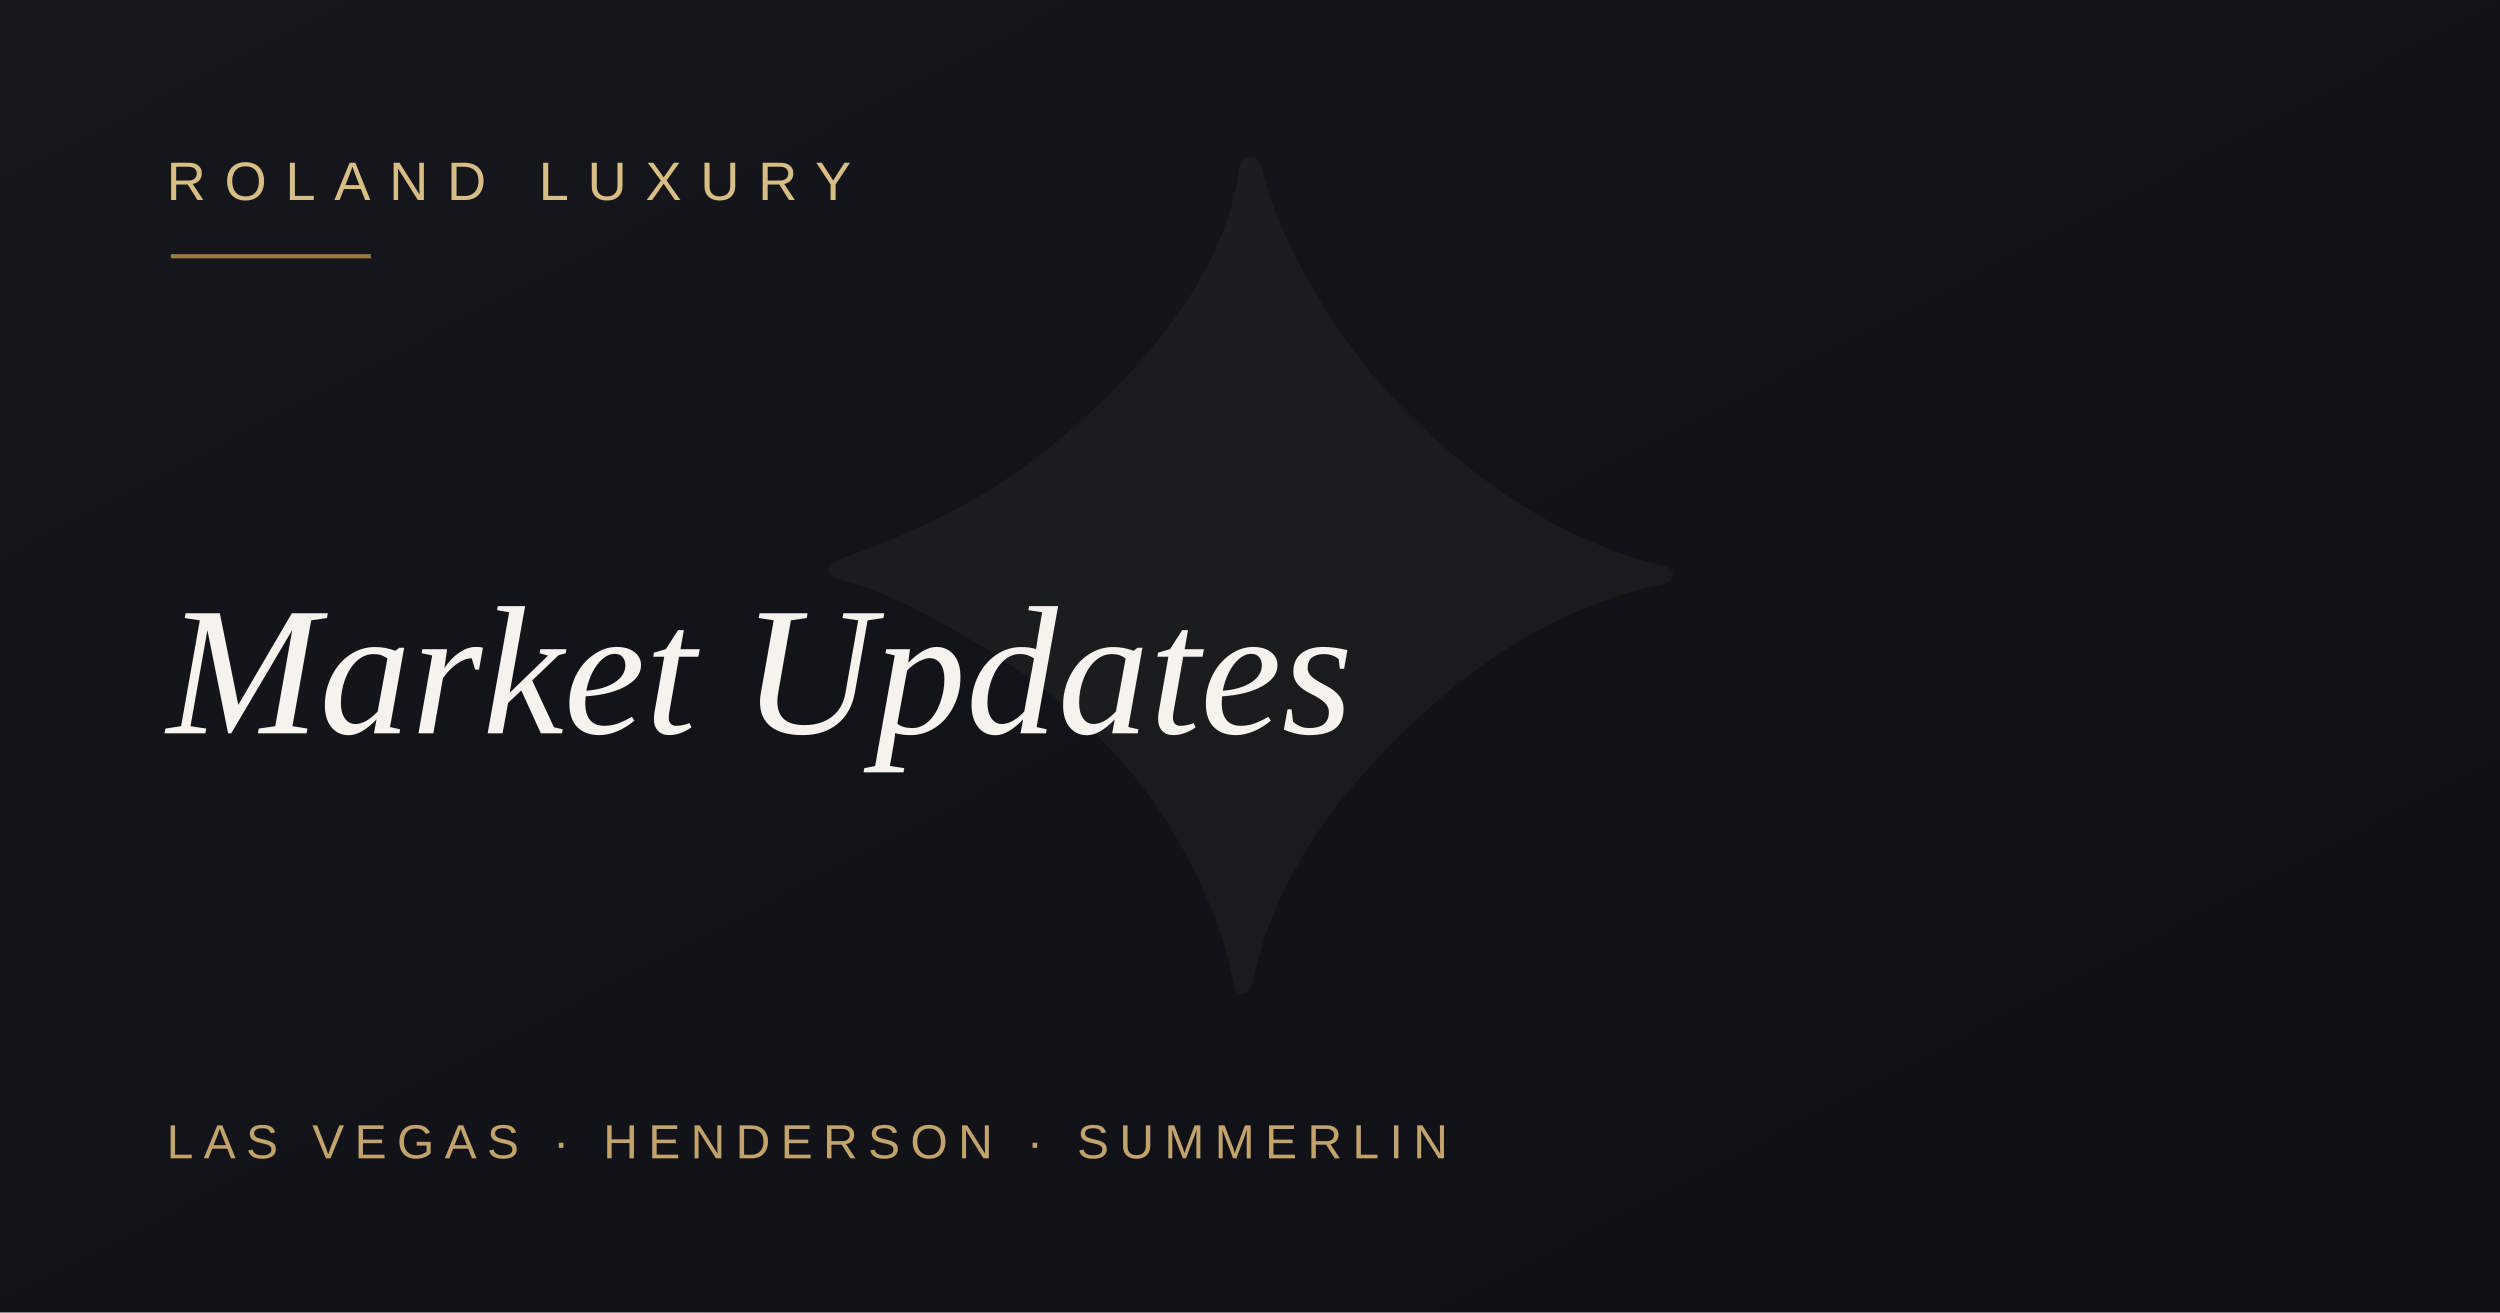
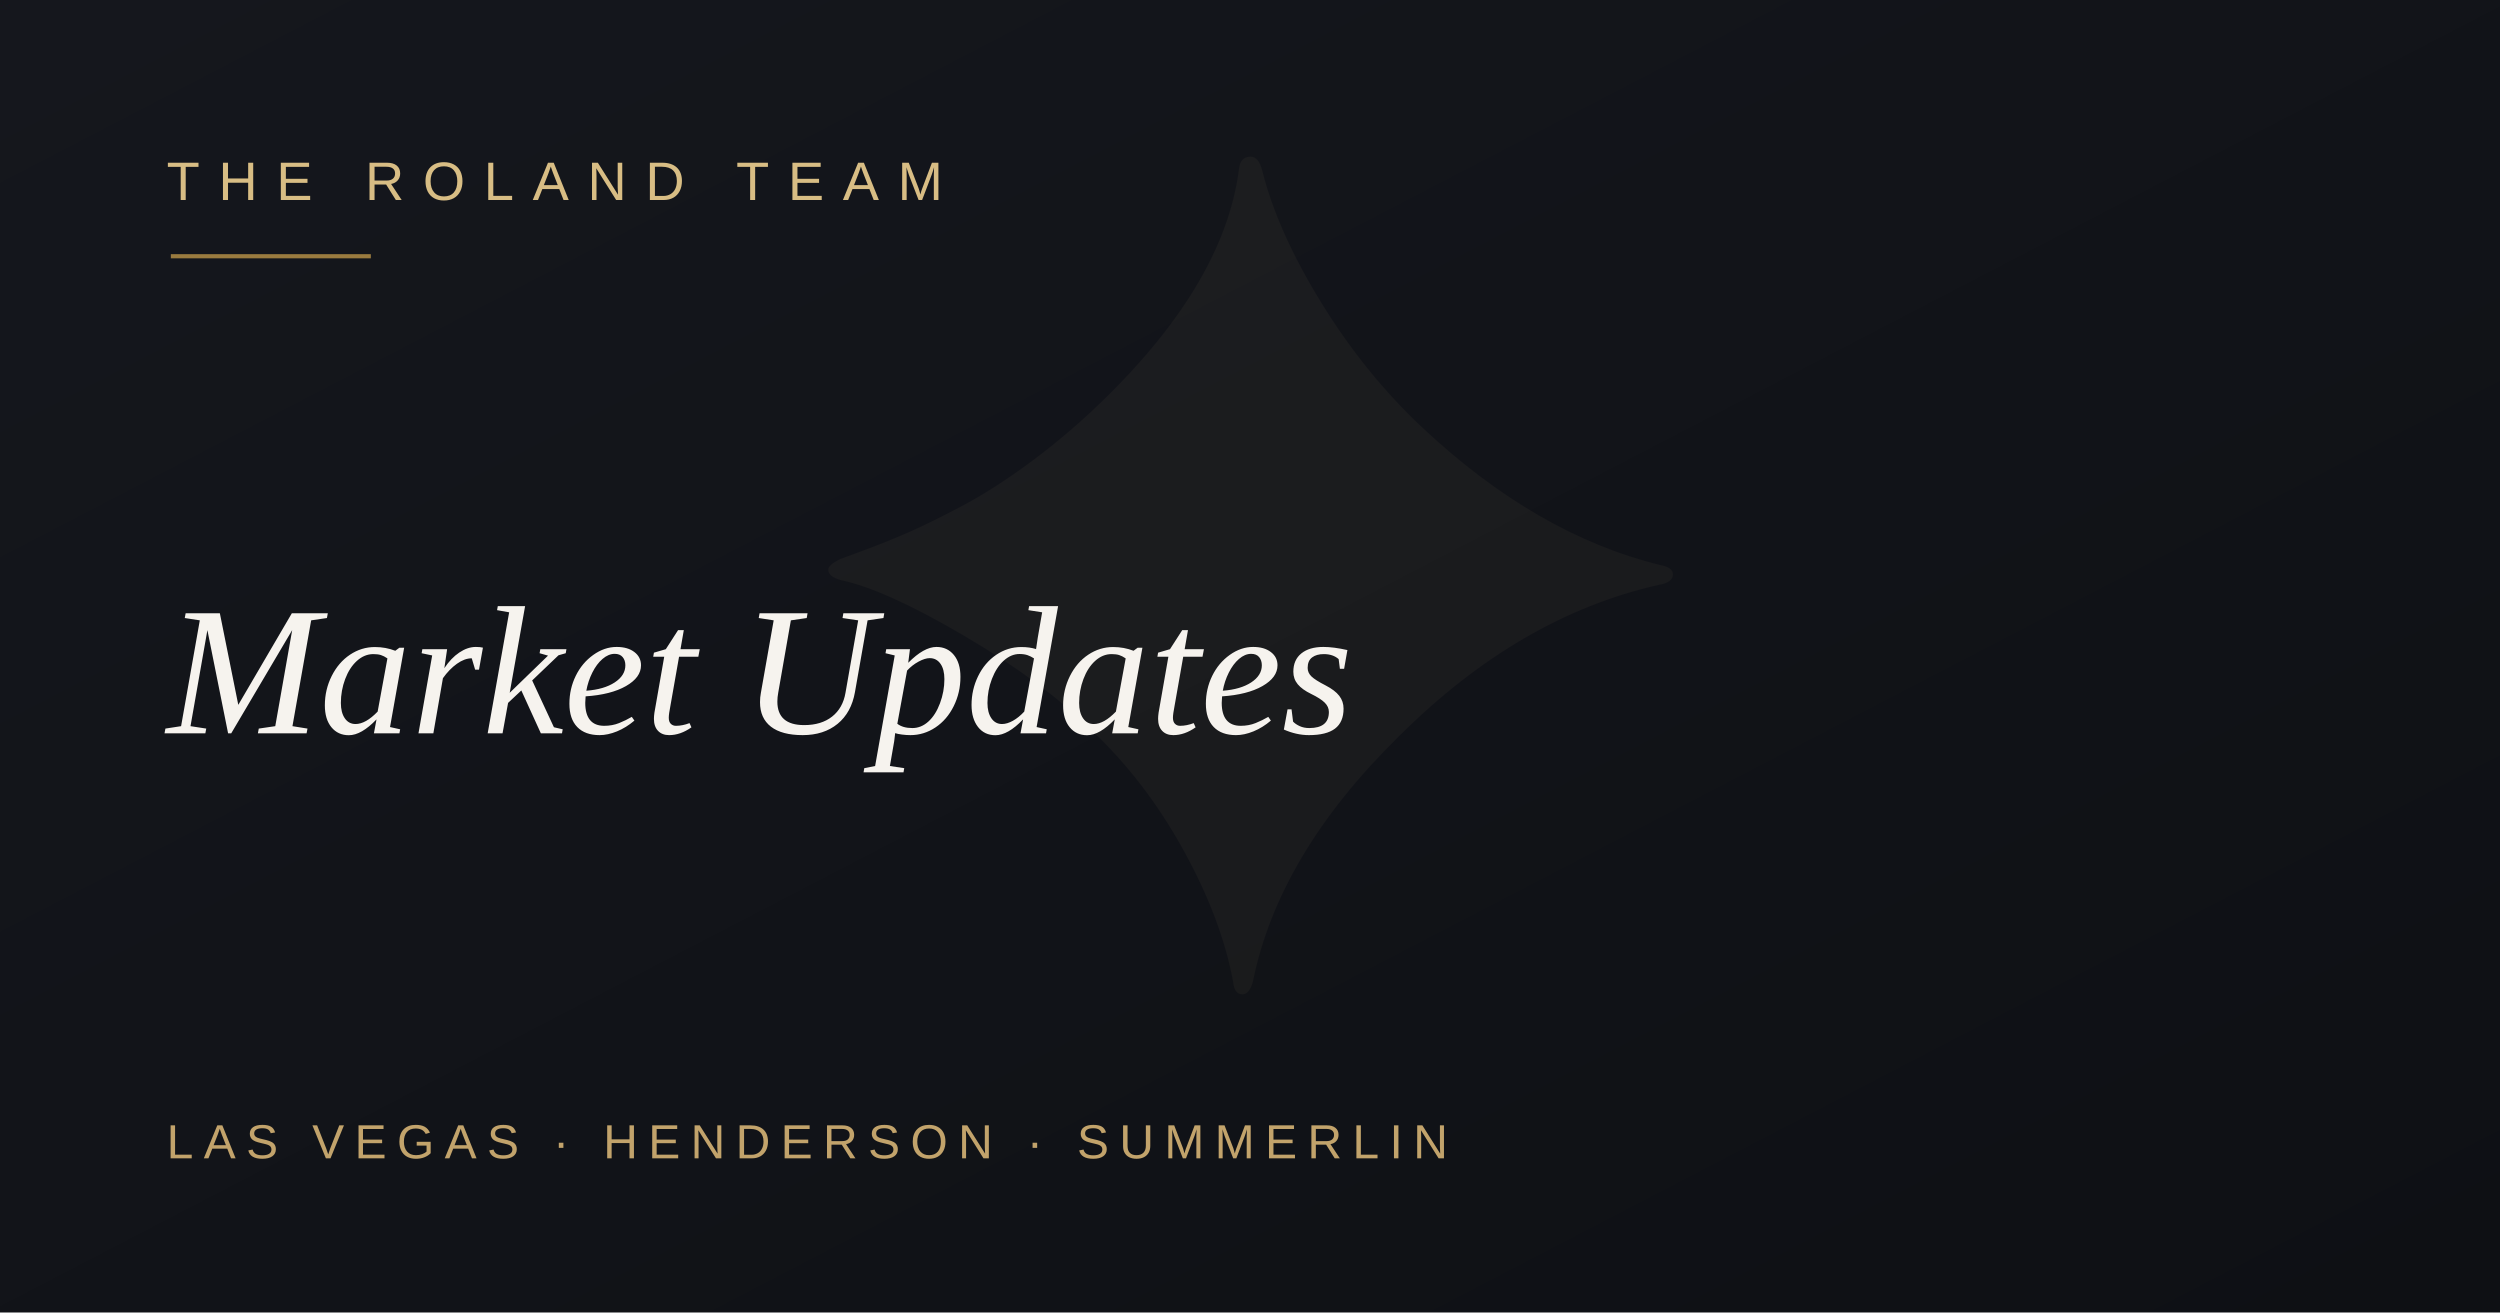
- <svg xmlns="http://www.w3.org/2000/svg" width="1200" height="630" viewBox="0 0 1200 630" role="img" aria-label="Roland Luxury — Market Updates">
+ <svg xmlns="http://www.w3.org/2000/svg" width="1200" height="630" viewBox="0 0 1200 630" role="img" aria-label="The Roland Team — Market Updates">
  <defs>
    <linearGradient id="bg" x1="0" y1="0" x2="1" y2="1">
      <stop offset="0" stop-color="#15171d" />
      <stop offset="1" stop-color="#0e1014" />
    </linearGradient>
  </defs>
  <rect width="1200" height="630" fill="url(#bg)" />
  <text x="600" y="470" text-anchor="middle" font-family="Georgia, 'Times New Roman', serif" font-size="560" fill="#d8bd84" opacity="0.05">✦</text>
-   <text x="80" y="96" font-family="Arial, Helvetica, sans-serif" font-size="26" letter-spacing="9" fill="#d8bd84">ROLAND LUXURY</text>
+   <text x="80" y="96" font-family="Arial, Helvetica, sans-serif" font-size="26" letter-spacing="9" fill="#d8bd84">THE ROLAND TEAM</text>
  <rect x="82" y="122" width="96" height="2" fill="#9a7b3f" />
  <text x="80" y="352" font-family="Georgia, 'Times New Roman', serif" font-style="italic" font-size="88" fill="#f6f3ee">Market Updates</text>
  <text x="80" y="556" font-family="Arial, Helvetica, sans-serif" font-size="23" letter-spacing="5" fill="#c2a36b">LAS VEGAS · HENDERSON · SUMMERLIN</text>
</svg>
